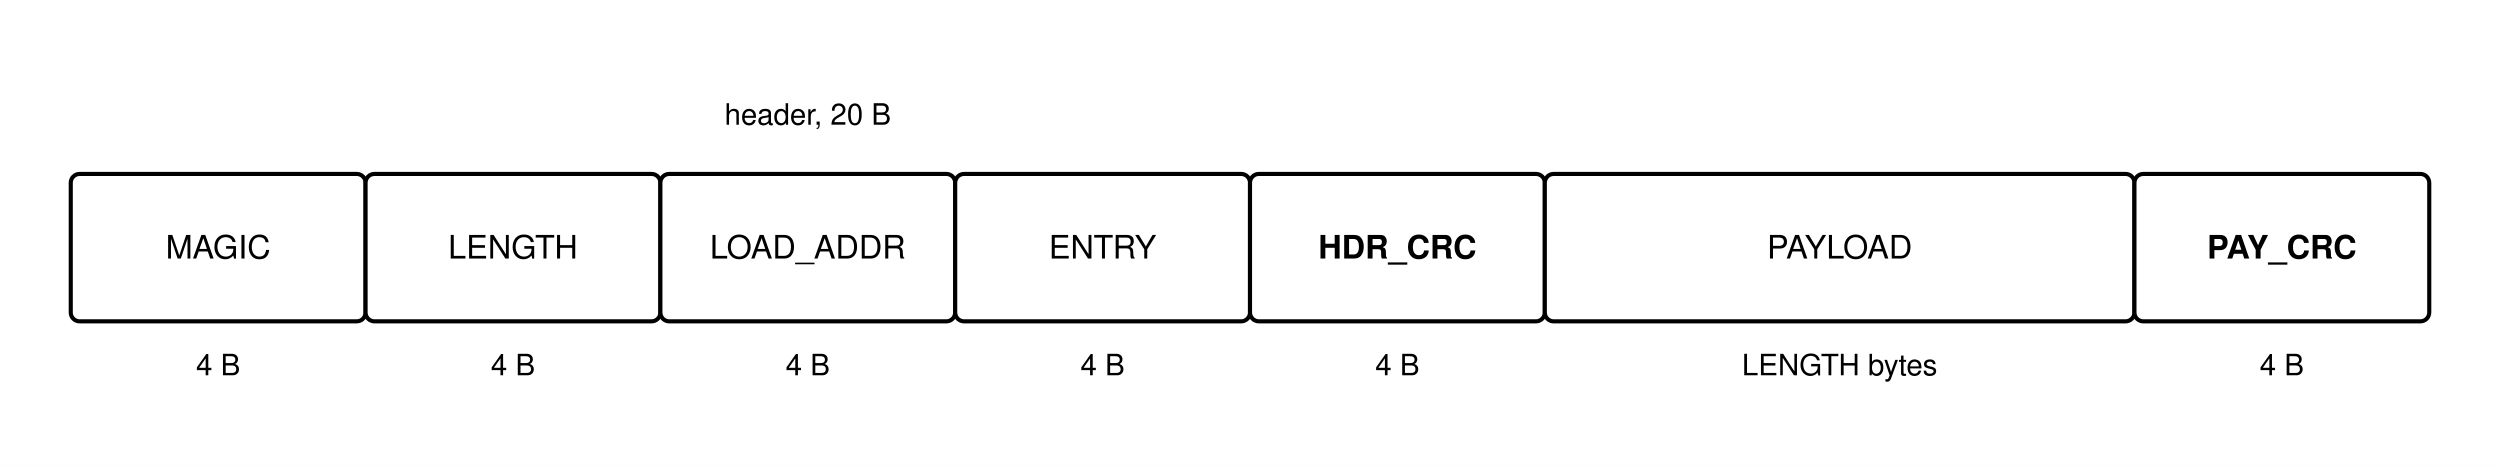
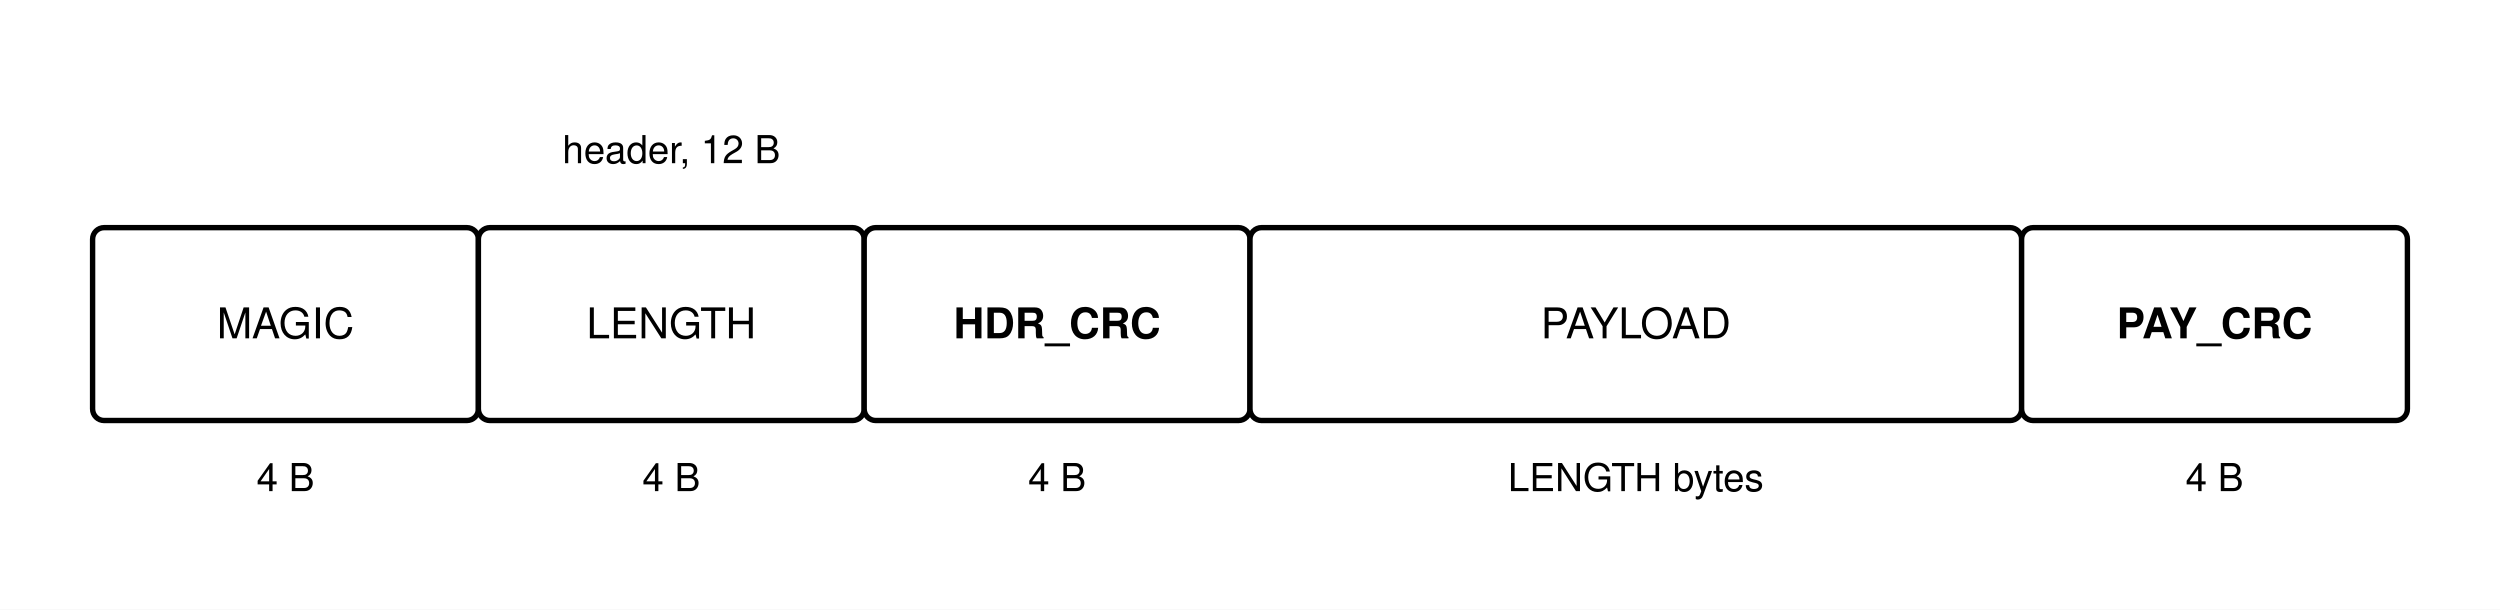
- <svg xmlns="http://www.w3.org/2000/svg" width="848" height="158" viewBox="-14 -19 848 158" font-family="Helvetica,Arial,sans-serif">
+ <svg xmlns="http://www.w3.org/2000/svg" width="648" height="158" viewBox="-14 -19 648 158" font-family="Helvetica,Arial,sans-serif">
  <defs>
    <marker id="ah" markerWidth="9" markerHeight="7" refX="8.5" refY="3.5" orient="auto">
      <polygon points="0 0, 9 3.5, 0 7" fill="#000000" />
    </marker>
    <marker id="ahs" markerWidth="9" markerHeight="7" refX="0.5" refY="3.5" orient="auto">
      <polygon points="9 0, 0 3.5, 9 7" fill="#000000" />
    </marker>
  </defs>
-   <rect x="-14" y="-19" width="848" height="158" fill="#ffffff" />
+   <rect x="-14" y="-19" width="648" height="158" fill="#ffffff" />
  <rect x="10" y="40" width="100" height="50" rx="3" fill="#ffffff" stroke="#000000" stroke-width="1.4" />
  <rect x="10" y="95" width="100" height="20" rx="3" fill="none" stroke="none" stroke-width="0" />
  <rect x="110" y="40" width="100" height="50" rx="3" fill="#ffffff" stroke="#000000" stroke-width="1.4" />
  <rect x="110" y="95" width="100" height="20" rx="3" fill="none" stroke="none" stroke-width="0" />
  <rect x="210" y="40" width="100" height="50" rx="3" fill="#ffffff" stroke="#000000" stroke-width="1.4" />
  <rect x="210" y="95" width="100" height="20" rx="3" fill="none" stroke="none" stroke-width="0" />
-   <rect x="310" y="40" width="100" height="50" rx="3" fill="#ffffff" stroke="#000000" stroke-width="1.4" />
-   <rect x="310" y="95" width="100" height="20" rx="3" fill="none" stroke="none" stroke-width="0" />
-   <rect x="410" y="40" width="100" height="50" rx="3" fill="#ffffff" stroke="#000000" stroke-width="1.4" />
-   <rect x="410" y="95" width="100" height="20" rx="3" fill="none" stroke="none" stroke-width="0" />
-   <rect x="510" y="40" width="200" height="50" rx="3" fill="#ffffff" stroke="#000000" stroke-width="1.4" />
-   <rect x="510" y="95" width="200" height="20" rx="3" fill="none" stroke="none" stroke-width="0" />
-   <rect x="710" y="40" width="100" height="50" rx="3" fill="#ffffff" stroke="#000000" stroke-width="1.4" />
-   <rect x="710" y="95" width="100" height="20" rx="3" fill="none" stroke="none" stroke-width="0" />
-   <rect x="10" y="5" width="500" height="30" rx="3" fill="none" stroke="none" stroke-width="0" />
+   <rect x="310" y="40" width="200" height="50" rx="3" fill="#ffffff" stroke="#000000" stroke-width="1.4" />
+   <rect x="310" y="95" width="200" height="20" rx="3" fill="none" stroke="none" stroke-width="0" />
+   <rect x="510" y="40" width="100" height="50" rx="3" fill="#ffffff" stroke="#000000" stroke-width="1.4" />
+   <rect x="510" y="95" width="100" height="20" rx="3" fill="none" stroke="none" stroke-width="0" />
+   <rect x="10" y="5" width="300" height="30" rx="3" fill="none" stroke="none" stroke-width="0" />
  <text x="60.0" y="68.7" font-size="11" text-anchor="middle" fill="#000000">MAGIC</text>
  <text x="60.0" y="108.3" font-size="10" text-anchor="middle" fill="#000000">4 B</text>
  <text x="160.0" y="68.7" font-size="11" text-anchor="middle" fill="#000000">LENGTH</text>
  <text x="160.0" y="108.3" font-size="10" text-anchor="middle" fill="#000000">4 B</text>
-   <text x="260.0" y="68.7" font-size="11" text-anchor="middle" fill="#000000">LOAD_ADDR</text>
+   <text x="260.0" y="68.7" font-size="11" text-anchor="middle" fill="#000000" font-weight="bold">HDR_CRC</text>
  <text x="260.0" y="108.3" font-size="10" text-anchor="middle" fill="#000000">4 B</text>
-   <text x="360.0" y="68.7" font-size="11" text-anchor="middle" fill="#000000">ENTRY</text>
-   <text x="360.0" y="108.3" font-size="10" text-anchor="middle" fill="#000000">4 B</text>
-   <text x="460.0" y="68.7" font-size="11" text-anchor="middle" fill="#000000" font-weight="bold">HDR_CRC</text>
-   <text x="460.0" y="108.3" font-size="10" text-anchor="middle" fill="#000000">4 B</text>
-   <text x="610.0" y="68.7" font-size="11" text-anchor="middle" fill="#000000">PAYLOAD</text>
-   <text x="610.0" y="108.3" font-size="10" text-anchor="middle" fill="#000000">LENGTH bytes</text>
-   <text x="760.0" y="68.7" font-size="11" text-anchor="middle" fill="#000000" font-weight="bold">PAY_CRC</text>
-   <text x="760.0" y="108.3" font-size="10" text-anchor="middle" fill="#000000">4 B</text>
-   <text x="260.0" y="23.3" font-size="10" text-anchor="middle" fill="#000000">header, 20 B</text>
+   <text x="410.0" y="68.7" font-size="11" text-anchor="middle" fill="#000000">PAYLOAD</text>
+   <text x="410.0" y="108.3" font-size="10" text-anchor="middle" fill="#000000">LENGTH bytes</text>
+   <text x="560.0" y="68.7" font-size="11" text-anchor="middle" fill="#000000" font-weight="bold">PAY_CRC</text>
+   <text x="560.0" y="108.3" font-size="10" text-anchor="middle" fill="#000000">4 B</text>
+   <text x="160.0" y="23.3" font-size="10" text-anchor="middle" fill="#000000">header, 12 B</text>
</svg>
